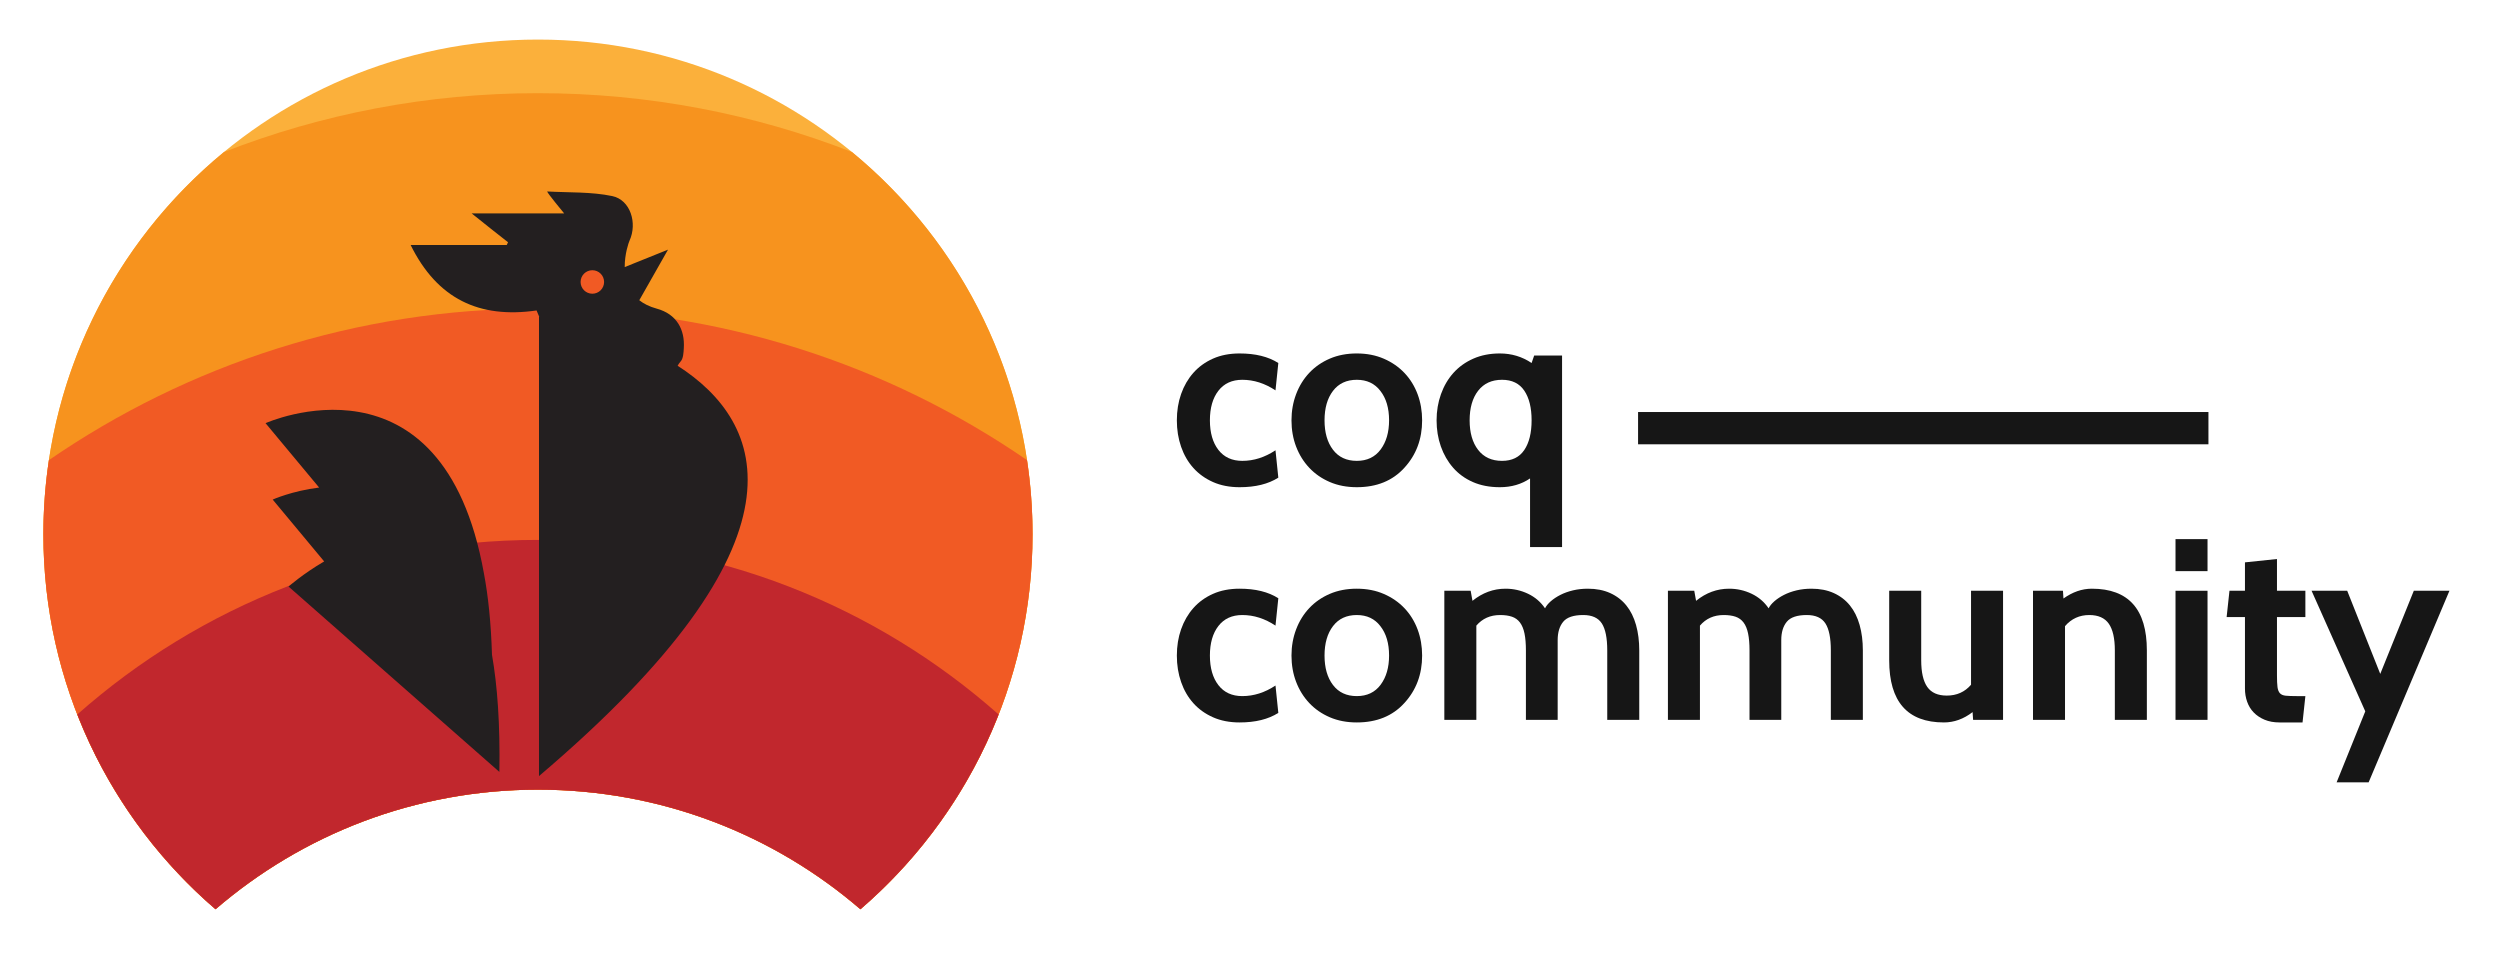
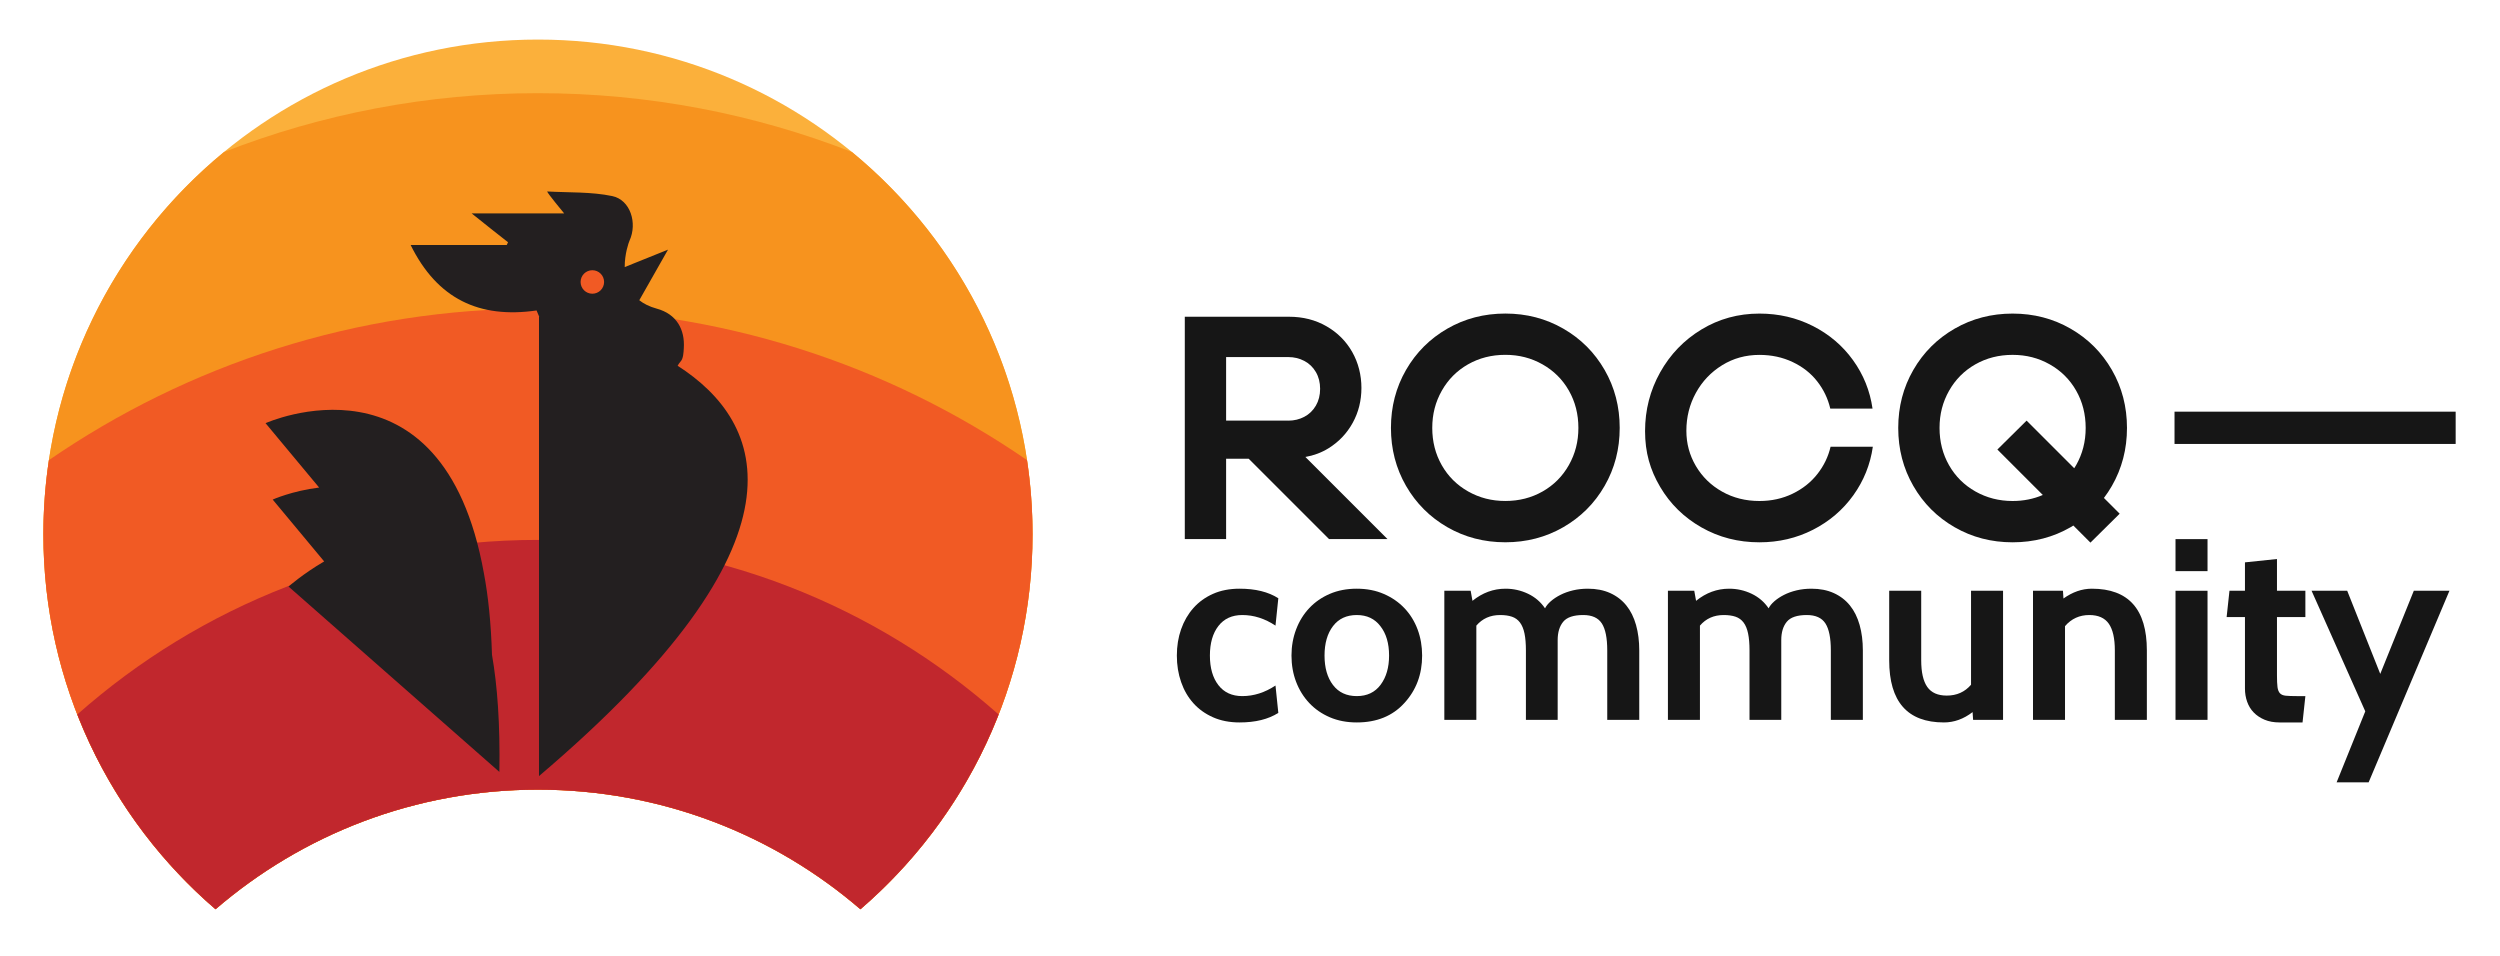
<svg xmlns="http://www.w3.org/2000/svg" version="1.1" id="Layer_1" x="0px" y="0px" width="871.457px" height="332.983px" viewBox="0 0 871.457 332.983" enable-background="new 0 0 871.457 332.983" xml:space="preserve">
+   <g id="g5" transform="translate(413,-211.5)">
+     <path fill="#161616" d="m 50.11,367.75 c 3.58,-2.21 6.38,-5.17 8.42,-8.86 2.03,-3.69 3.04,-7.75 3.04,-12.18 0,-4.43 -1.07,-8.75 -3.21,-12.51 -2.14,-3.77 -5.13,-6.76 -8.97,-8.97 -3.84,-2.21 -8.19,-3.32 -13.07,-3.32 H 0 v 77.51 H 14.4 V 371.4 h 7.86 l 28.02,28.02 H 70.66 L 42.03,370.79 c 2.93,-0.51 5.63,-1.52 8.09,-3.04 z M 36.1,358.12 H 14.4 v -22.15 h 21.7 c 1.99,0 3.84,0.44 5.54,1.33 1.7,0.89 3.05,2.18 4.04,3.88 1,1.7 1.49,3.65 1.49,5.87 0,2.22 -0.5,4.17 -1.49,5.87 -1,1.7 -2.34,2.99 -4.04,3.88 -1.7,0.89 -3.54,1.33 -5.54,1.33 z" />
+     <path fill="#161616" d="m 131.94,326.06 c -6.09,-3.51 -12.83,-5.26 -20.21,-5.26 -7.38,0 -14.12,1.75 -20.21,5.26 -6.09,3.51 -10.89,8.3 -14.4,14.39 -3.51,6.09 -5.26,12.83 -5.26,20.21 0,7.38 1.75,14.12 5.26,20.21 3.51,6.09 8.31,10.89 14.4,14.4 6.09,3.51 12.83,5.26 20.21,5.26 7.38,0 14.12,-1.75 20.21,-5.26 6.09,-3.51 10.89,-8.3 14.4,-14.4 3.51,-6.09 5.26,-12.83 5.26,-20.21 0,-7.38 -1.75,-14.12 -5.26,-20.21 -3.51,-6.09 -8.31,-10.89 -14.4,-14.39 z m 1.94,47.56 c -2.21,3.91 -5.26,6.98 -9.14,9.19 -3.88,2.21 -8.21,3.32 -13.01,3.32 -4.8,0 -9.04,-1.11 -12.96,-3.32 -3.91,-2.21 -6.98,-5.26 -9.19,-9.14 -2.21,-3.88 -3.32,-8.21 -3.32,-13.01 0,-4.8 1.11,-9.04 3.32,-12.96 2.21,-3.91 5.26,-6.98 9.14,-9.19 3.88,-2.21 8.21,-3.32 13.01,-3.32 4.8,0 9.04,1.11 12.96,3.32 3.91,2.21 6.98,5.26 9.19,9.14 2.21,3.88 3.32,8.21 3.32,13.01 0,4.8 -1.11,9.04 -3.32,12.96 z" />
+     <path fill="#161616" d="m 220.52,376.72 c -2.25,2.88 -5.13,5.17 -8.64,6.87 -3.51,1.7 -7.36,2.55 -11.57,2.55 -4.8,0 -9.14,-1.09 -13.01,-3.27 -3.88,-2.18 -6.92,-5.15 -9.14,-8.91 -2.22,-3.76 -3.32,-7.86 -3.32,-12.29 0,-4.8 1.11,-9.21 3.32,-13.23 2.21,-4.02 5.26,-7.23 9.14,-9.63 3.88,-2.4 8.21,-3.6 13.01,-3.6 4.21,0 8.06,0.83 11.57,2.49 3.51,1.66 6.37,3.91 8.58,6.75 2.21,2.84 3.73,6 4.54,9.47 h 14.73 c -0.89,-6.2 -3.16,-11.83 -6.81,-16.89 -3.65,-5.06 -8.32,-9.02 -14.01,-11.9 -5.69,-2.88 -11.89,-4.32 -18.6,-4.32 -7.38,0 -14.12,1.85 -20.21,5.54 -6.09,3.69 -10.89,8.68 -14.4,14.95 -3.51,6.28 -5.26,13.1 -5.26,20.49 0,7.39 1.75,13.49 5.26,19.43 3.5,5.94 8.3,10.65 14.4,14.12 6.09,3.47 12.83,5.2 20.21,5.2 6.72,0 12.94,-1.46 18.66,-4.37 5.72,-2.92 10.41,-6.92 14.06,-12.01 3.65,-5.09 5.92,-10.74 6.81,-16.94 h -14.73 c -0.81,3.47 -2.34,6.64 -4.6,9.52 z" />
+     <path fill="#161616" d="m 323.17,380.88 c 3.5,-6.09 5.26,-12.83 5.26,-20.21 0,-7.38 -1.75,-14.12 -5.26,-20.21 -3.51,-6.09 -8.31,-10.89 -14.4,-14.39 -6.09,-3.51 -12.83,-5.26 -20.21,-5.26 -7.38,0 -14.12,1.75 -20.21,5.26 -6.09,3.51 -10.89,8.3 -14.4,14.39 -3.51,6.09 -5.26,12.83 -5.26,20.21 0,7.38 1.75,14.12 5.26,20.21 3.5,6.09 8.3,10.89 14.4,14.4 6.09,3.51 12.83,5.26 20.21,5.26 7.38,0 14.12,-1.75 20.21,-5.26 0.33,-0.19 0.64,-0.4 0.96,-0.59 l 5.96,5.96 10.19,-10.08 -5.49,-5.49 c 1,-1.32 1.93,-2.72 2.78,-4.2 z m -12.46,-7.26 c -0.21,0.38 -0.44,0.74 -0.67,1.1 l -16.6,-16.6 -10.19,10.08 15.84,15.84 c -3.22,1.39 -6.73,2.1 -10.53,2.1 -4.73,0 -9.04,-1.11 -12.96,-3.32 -3.91,-2.21 -6.98,-5.26 -9.19,-9.14 -2.21,-3.88 -3.32,-8.21 -3.32,-13.01 0,-4.8 1.11,-9.04 3.32,-12.96 2.21,-3.91 5.26,-6.98 9.14,-9.19 3.88,-2.21 8.21,-3.32 13.01,-3.32 4.8,0 9.04,1.11 12.96,3.32 3.91,2.21 6.98,5.26 9.19,9.14 2.21,3.88 3.32,8.21 3.32,13.01 0,4.8 -1.11,9.04 -3.32,12.96 z" />
+   </g>
  <g>
-     <path fill="#161616" d="M432.1,169.83c-3.48,0-6.57-0.601-9.27-1.801c-2.7-1.199-4.981-2.834-6.84-4.905   c-1.86-2.07-3.285-4.529-4.275-7.38c-0.99-2.849-1.485-5.924-1.485-9.225c0-3.299,0.495-6.359,1.485-9.18   c0.99-2.82,2.415-5.279,4.275-7.38c1.859-2.099,4.14-3.749,6.84-4.95c2.7-1.2,5.79-1.8,9.27-1.8c5.52,0,10.02,1.111,13.5,3.33   l-0.986,9.54c-3.707-2.459-7.562-3.69-11.566-3.69c-3.587,0-6.368,1.275-8.339,3.825c-1.973,2.551-2.958,5.985-2.958,10.305   c0,4.32,0.986,7.756,2.958,10.305c1.972,2.551,4.752,3.825,8.339,3.825c4.005,0,7.859-1.229,11.566-3.69l0.986,9.54   C442.119,168.719,437.619,169.83,432.1,169.83z" />
-     <path fill="#161616" d="M489.52,163.079c-4.081,4.5-9.601,6.75-16.56,6.75c-3.48,0-6.615-0.601-9.405-1.801   c-2.79-1.199-5.175-2.849-7.155-4.95c-1.98-2.1-3.51-4.559-4.59-7.38c-1.08-2.819-1.62-5.879-1.62-9.18   c0-3.24,0.54-6.284,1.62-9.135c1.08-2.849,2.61-5.324,4.59-7.425c1.98-2.099,4.365-3.749,7.155-4.95c2.79-1.2,5.925-1.8,9.405-1.8   c3.479,0,6.629,0.616,9.45,1.845c2.819,1.23,5.22,2.896,7.2,4.995c1.98,2.101,3.495,4.561,4.545,7.38   c1.049,2.821,1.575,5.85,1.575,9.09C495.729,153.06,493.66,158.579,489.52,163.079z M481.173,136.259   c-1.964-2.579-4.703-3.87-8.214-3.87c-3.572,0-6.341,1.291-8.304,3.87c-1.965,2.581-2.946,6-2.946,10.26   c0,4.261,0.981,7.681,2.946,10.26c1.963,2.581,4.732,3.87,8.304,3.87s6.339-1.319,8.304-3.96c1.963-2.639,2.946-6.03,2.946-10.17   C484.209,142.26,483.197,138.84,481.173,136.259z" />
-     <path fill="#161616" d="M522.819,169.83c-3.541,0-6.675-0.601-9.405-1.801c-2.731-1.199-5.026-2.864-6.885-4.995   c-1.86-2.129-3.285-4.604-4.275-7.425c-0.99-2.82-1.485-5.85-1.485-9.09c0-3.24,0.509-6.284,1.53-9.135   c1.02-2.849,2.475-5.324,4.365-7.425c1.89-2.099,4.199-3.749,6.93-4.95c2.729-1.2,5.805-1.8,9.225-1.8   c4.08,0,7.77,1.111,11.07,3.33l0.9-2.61h9.719v66.78h-11.159v-23.94C530.348,168.81,526.838,169.83,522.819,169.83z    M523.583,132.389c-3.586,0-6.365,1.275-8.336,3.825c-1.972,2.551-2.958,5.985-2.958,10.305c0,4.32,0.986,7.756,2.958,10.305   c1.971,2.551,4.75,3.825,8.336,3.825c3.465,0,6.049-1.26,7.752-3.78c1.702-2.52,2.555-5.969,2.555-10.35   c0-4.379-0.853-7.83-2.555-10.35C529.631,133.649,527.047,132.389,523.583,132.389z" />
    <path fill="#161616" d="M432.1,251.83c-3.48,0-6.57-0.601-9.27-1.801c-2.7-1.199-4.981-2.835-6.84-4.904   c-1.86-2.07-3.285-4.53-4.275-7.38c-0.99-2.85-1.485-5.925-1.485-9.226c0-3.299,0.495-6.359,1.485-9.18   c0.99-2.819,2.415-5.279,4.275-7.38c1.859-2.1,4.14-3.749,6.84-4.95c2.7-1.199,5.79-1.8,9.27-1.8c5.52,0,10.02,1.11,13.5,3.33   l-0.986,9.54c-3.707-2.46-7.562-3.69-11.566-3.69c-3.587,0-6.368,1.275-8.339,3.825c-1.973,2.551-2.958,5.984-2.958,10.305   s0.986,7.756,2.958,10.305c1.972,2.552,4.752,3.825,8.339,3.825c4.005,0,7.859-1.229,11.566-3.689l0.986,9.54   C442.119,250.719,437.619,251.83,432.1,251.83z" />
    <path fill="#161616" d="M489.52,245.08c-4.081,4.5-9.601,6.75-16.56,6.75c-3.48,0-6.615-0.601-9.405-1.801   c-2.79-1.199-5.175-2.849-7.155-4.949c-1.98-2.1-3.51-4.56-4.59-7.381c-1.08-2.819-1.62-5.879-1.62-9.18   c0-3.24,0.54-6.284,1.62-9.135c1.08-2.85,2.61-5.324,4.59-7.425c1.98-2.1,4.365-3.749,7.155-4.95c2.79-1.199,5.925-1.8,9.405-1.8   c3.479,0,6.629,0.615,9.45,1.845c2.819,1.23,5.22,2.896,7.2,4.995c1.98,2.101,3.495,4.561,4.545,7.38   c1.049,2.821,1.575,5.85,1.575,9.09C495.729,235.06,493.66,240.58,489.52,245.08z M481.173,218.259   c-1.964-2.579-4.703-3.87-8.214-3.87c-3.572,0-6.341,1.291-8.304,3.87c-1.965,2.58-2.946,6-2.946,10.26   c0,4.261,0.981,7.681,2.946,10.26c1.963,2.581,4.732,3.87,8.304,3.87s6.339-1.318,8.304-3.96c1.963-2.64,2.946-6.029,2.946-10.17   C484.209,224.259,483.197,220.839,481.173,218.259z" />
    <path fill="#161616" d="M571.418,250.929h-11.16v-24.21c0-4.32-0.629-7.454-1.889-9.405c-1.261-1.949-3.42-2.925-6.48-2.925   c-3.361,0-5.686,0.78-6.975,2.34c-1.291,1.562-1.936,3.69-1.936,6.391v27.81h-11.07v-24.21c0-2.34-0.166-4.305-0.494-5.896   c-0.331-1.589-0.855-2.864-1.576-3.824c-0.719-0.959-1.65-1.635-2.789-2.025c-1.141-0.39-2.521-0.585-4.141-0.585   c-3.419,0-6.18,1.23-8.28,3.69v32.85h-11.16v-45h9.18l0.63,3.51c3.479-2.819,7.32-4.229,11.521-4.229   c2.759,0,5.369,0.585,7.83,1.755c2.459,1.17,4.439,2.866,5.939,5.085c0.42-0.84,1.094-1.665,2.025-2.476   c0.93-0.81,2.039-1.544,3.33-2.204c1.289-0.66,2.744-1.185,4.365-1.575c1.619-0.39,3.359-0.585,5.219-0.585   c2.939,0,5.535,0.51,7.785,1.529c2.25,1.021,4.125,2.461,5.625,4.32c1.5,1.86,2.625,4.126,3.375,6.795   c0.75,2.671,1.125,5.625,1.125,8.865V250.929z" />
    <path fill="#161616" d="M649.359,250.929h-11.16v-24.21c0-4.32-0.63-7.454-1.89-9.405c-1.26-1.949-3.42-2.925-6.48-2.925   c-3.36,0-5.686,0.78-6.975,2.34c-1.291,1.562-1.936,3.69-1.936,6.391v27.81h-11.069v-24.21c0-2.34-0.166-4.305-0.495-5.896   c-0.33-1.589-0.855-2.864-1.575-3.824c-0.72-0.959-1.651-1.635-2.79-2.025c-1.141-0.39-2.52-0.585-4.14-0.585   c-3.42,0-6.181,1.23-8.28,3.69v32.85h-11.16v-45h9.18l0.631,3.51c3.479-2.819,7.319-4.229,11.52-4.229   c2.76,0,5.369,0.585,7.83,1.755c2.459,1.17,4.439,2.866,5.939,5.085c0.42-0.84,1.095-1.665,2.025-2.476   c0.93-0.81,2.039-1.544,3.33-2.204c1.289-0.66,2.745-1.185,4.365-1.575c1.62-0.39,3.359-0.585,5.22-0.585   c2.939,0,5.535,0.51,7.785,1.529c2.25,1.021,4.124,2.461,5.625,4.32c1.499,1.86,2.624,4.126,3.375,6.795   c0.749,2.671,1.125,5.625,1.125,8.865V250.929z" />
    <path fill="#161616" d="M698.229,250.929H687.79l-0.181-2.7c-3.12,2.4-6.45,3.601-9.989,3.601c-12.722,0-19.08-7.229-19.08-21.69   v-24.21h11.16v24.21c0,4.2,0.704,7.306,2.114,9.315c1.409,2.011,3.675,3.015,6.795,3.015c3.479,0,6.3-1.26,8.46-3.78v-32.76h11.16   V250.929z" />
    <path fill="#161616" d="M748.358,250.929h-11.16v-24.21c0-4.199-0.706-7.304-2.115-9.315c-1.41-2.009-3.676-3.015-6.795-3.015   c-3.42,0-6.24,1.291-8.46,3.87v32.67h-11.159v-45h10.439l0.18,2.7c3.18-2.279,6.48-3.42,9.9-3.42c12.779,0,19.17,7.17,19.17,21.51   V250.929z" />
    <path fill="#161616" d="M769.506,199.089h-11.16v-11.16h11.16V199.089z M769.506,250.929h-11.16v-45h11.16V250.929z" />
    <path fill="#161616" d="M803.616,242.649l-0.99,9.181h-8.01c-1.98,0-3.721-0.315-5.221-0.945s-2.76-1.47-3.779-2.521   c-1.021-1.049-1.786-2.295-2.295-3.734c-0.511-1.44-0.766-2.97-0.766-4.59v-24.931h-6.39l0.99-9.18h5.399v-9.9l11.16-1.17v11.07   h9.9v9.18h-9.9v20.34c0,1.741,0.059,3.092,0.18,4.051c0.12,0.96,0.406,1.68,0.855,2.16c0.45,0.48,1.125,0.765,2.025,0.854   s2.16,0.135,3.779,0.135H803.616z" />
    <path fill="#161616" d="M853.834,205.929l-28.17,66.78h-11.16l9.99-24.75l-18.72-42.03h12.42l11.521,28.98l11.699-28.98H853.834z" />
  </g>
  <g>
    <g>
      <path fill="#FBB03B" d="M75.123,316.95c30.189-25.979,69.467-41.689,112.394-41.689c42.946,0,82.222,15.711,112.409,41.689    c36.736-31.619,60.002-78.453,60.002-130.727c0-95.234-77.19-172.431-172.411-172.431c-95.202,0-172.399,77.196-172.399,172.431    C15.117,238.497,38.385,285.331,75.123,316.95z" />
    </g>
    <g>
      <path fill="#F7931E" d="M78.077,52.992c-38.44,31.624-62.96,79.562-62.96,133.231c0,52.273,23.268,99.107,60.006,130.727    c30.189-25.979,69.467-41.689,112.394-41.689c42.946,0,82.222,15.711,112.409,41.689c36.736-31.619,60.002-78.453,60.002-130.727    c0-53.668-24.516-101.604-62.955-133.229c-33.93-13.238-70.844-20.514-109.46-20.514C148.907,32.481,112.002,39.755,78.077,52.992    z" />
    </g>
    <g>
      <path fill="#F15A24" d="M17.044,160.391c-1.266,8.428-1.927,17.052-1.927,25.832c0,52.273,23.268,99.107,60.006,130.727    c30.189-25.979,69.467-41.689,112.394-41.689c42.946,0,82.222,15.711,112.409,41.689c36.736-31.619,60.002-78.453,60.002-130.727    c0-8.78-0.66-17.404-1.927-25.832c-48.485-33.338-107.202-52.865-170.488-52.865C124.238,107.526,65.526,127.054,17.044,160.391z" />
    </g>
    <g>
      <path fill="#C1272D" d="M187.514,188.2c-61.591,0-117.81,22.995-160.571,60.854c10.352,26.43,27.026,49.688,48.181,67.896    c30.189-25.979,69.467-41.689,112.394-41.689c42.946,0,82.222,15.711,112.409,41.689c21.153-18.207,37.826-41.465,48.178-67.896    C305.34,211.195,249.116,188.2,187.514,188.2z" />
    </g>
  </g>
  <g>
    <g>
      <path fill="#231F20" d="M168.682,199.844c-14.326-80.109-76.117-52.334-76.117-52.334l18.677,22.439    c-9.491,1.182-16.188,4.192-16.188,4.192l17.944,21.562c-7.403,4.334-12.421,8.756-12.421,8.756l73.497,64.616    c0.279-16.583-0.686-30.011-2.573-40.812C171.162,217.17,170.186,207.766,168.682,199.844z" />
    </g>
  </g>
  <g>
    <path fill-rule="evenodd" clip-rule="evenodd" fill="#231F20" d="M236.208,127.495c0.294-0.484,0.567-0.973,1.022-1.465   c0.972-1.049,1.041-3.094,1.137-4.707c0.391-6.389-2.414-11.828-9.468-13.747c-2.52-0.687-4.51-1.696-6.056-2.916l10.014-17.64   l-15.092,6.076c-0.027-4.576,1.375-8.544,1.659-9.16c2.827-6.139,0.348-14.266-6.021-15.592   c-7.338-1.529-15.097-1.175-22.667-1.602c-0.045,0.461,5.93,7.656,5.93,7.656c-10.34,0-20.666,0-32.243,0   c4.95,4,8.815,7.007,12.671,10.047c-0.147,0.285-0.303,0.66-0.454,0.953c-10.907,0-21.813,0-33.503,0   c9.27,18.811,23.92,25.719,43.9,22.824l0.942,2.235c-0.182-0.026-0.094-0.038-0.094-0.038v160.105   C284.883,188.131,266.889,147.193,236.208,127.495z" />
  </g>
  <g>
    <g>
      <path fill-rule="evenodd" clip-rule="evenodd" fill="#F15A24" d="M210.578,98.292c0,2.259-1.834,4.093-4.1,4.093    c-2.26,0-4.094-1.834-4.094-4.093c0-2.265,1.834-4.099,4.094-4.099C208.744,94.194,210.578,96.028,210.578,98.292z" />
    </g>
  </g>
  <g>
-     <rect x="571.004" y="143.623" fill="#161616" width="198.82" height="11.253" />
+     <rect x="758" y="143.5" fill="#161616" width="98" height="11.253" />
  </g>
</svg>
